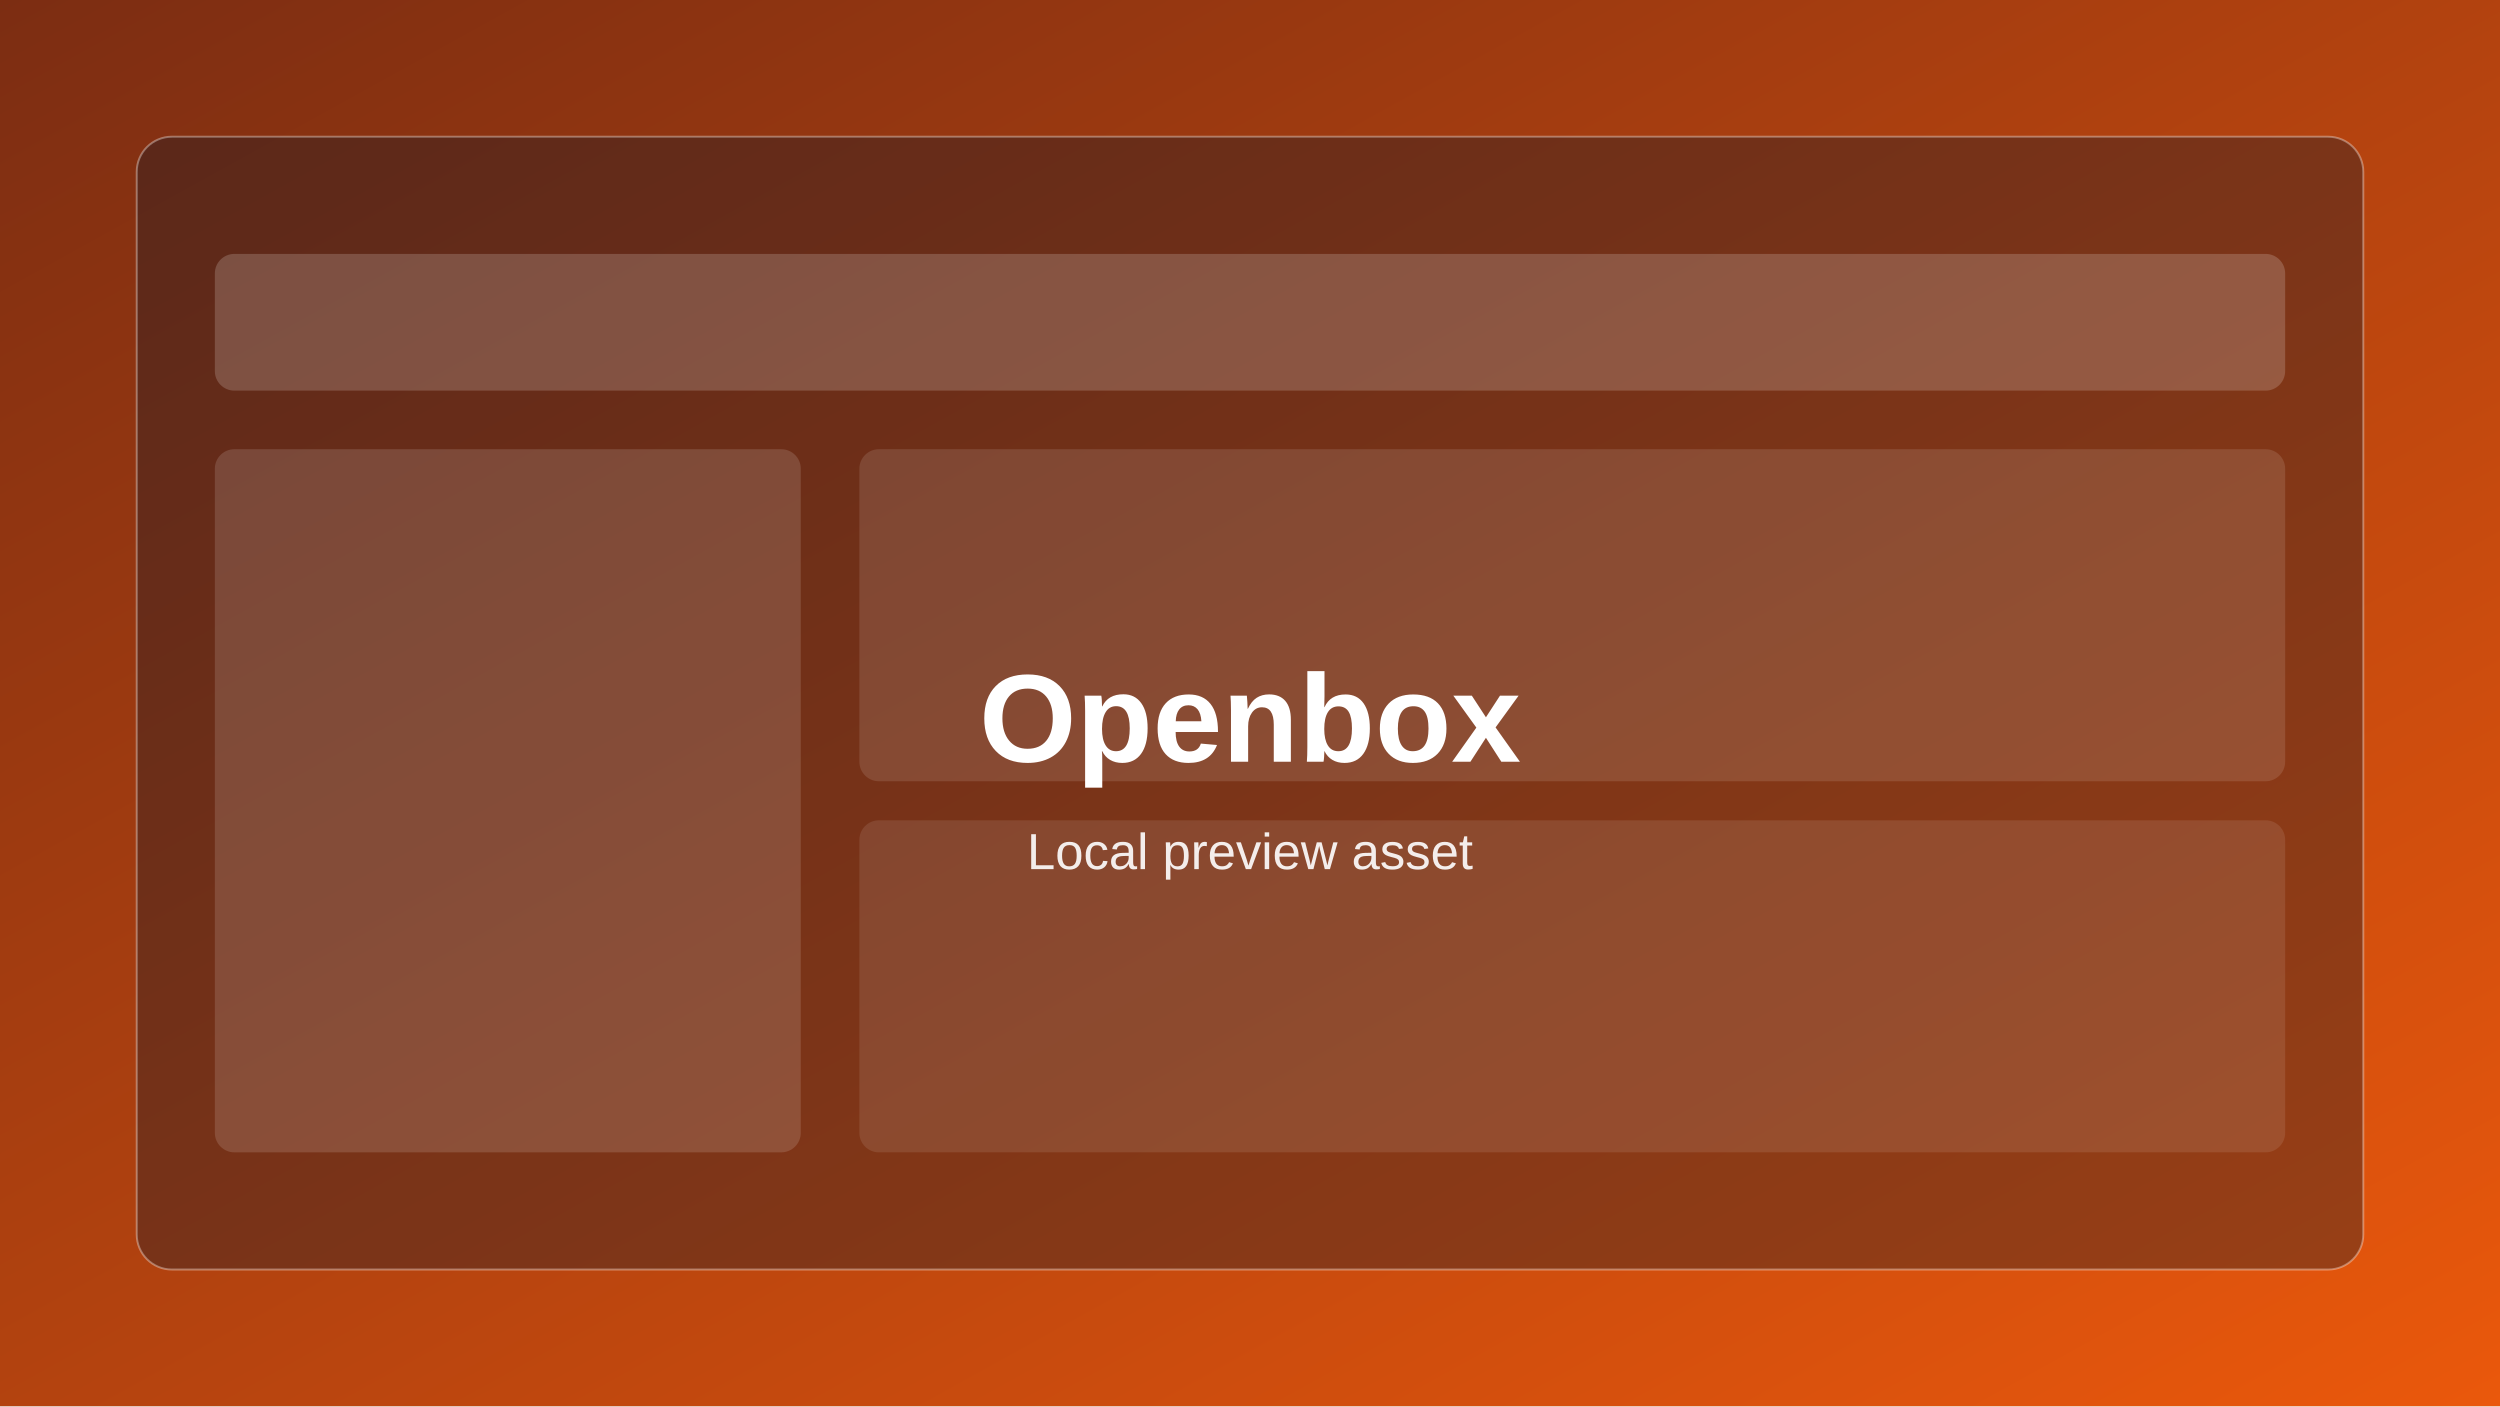
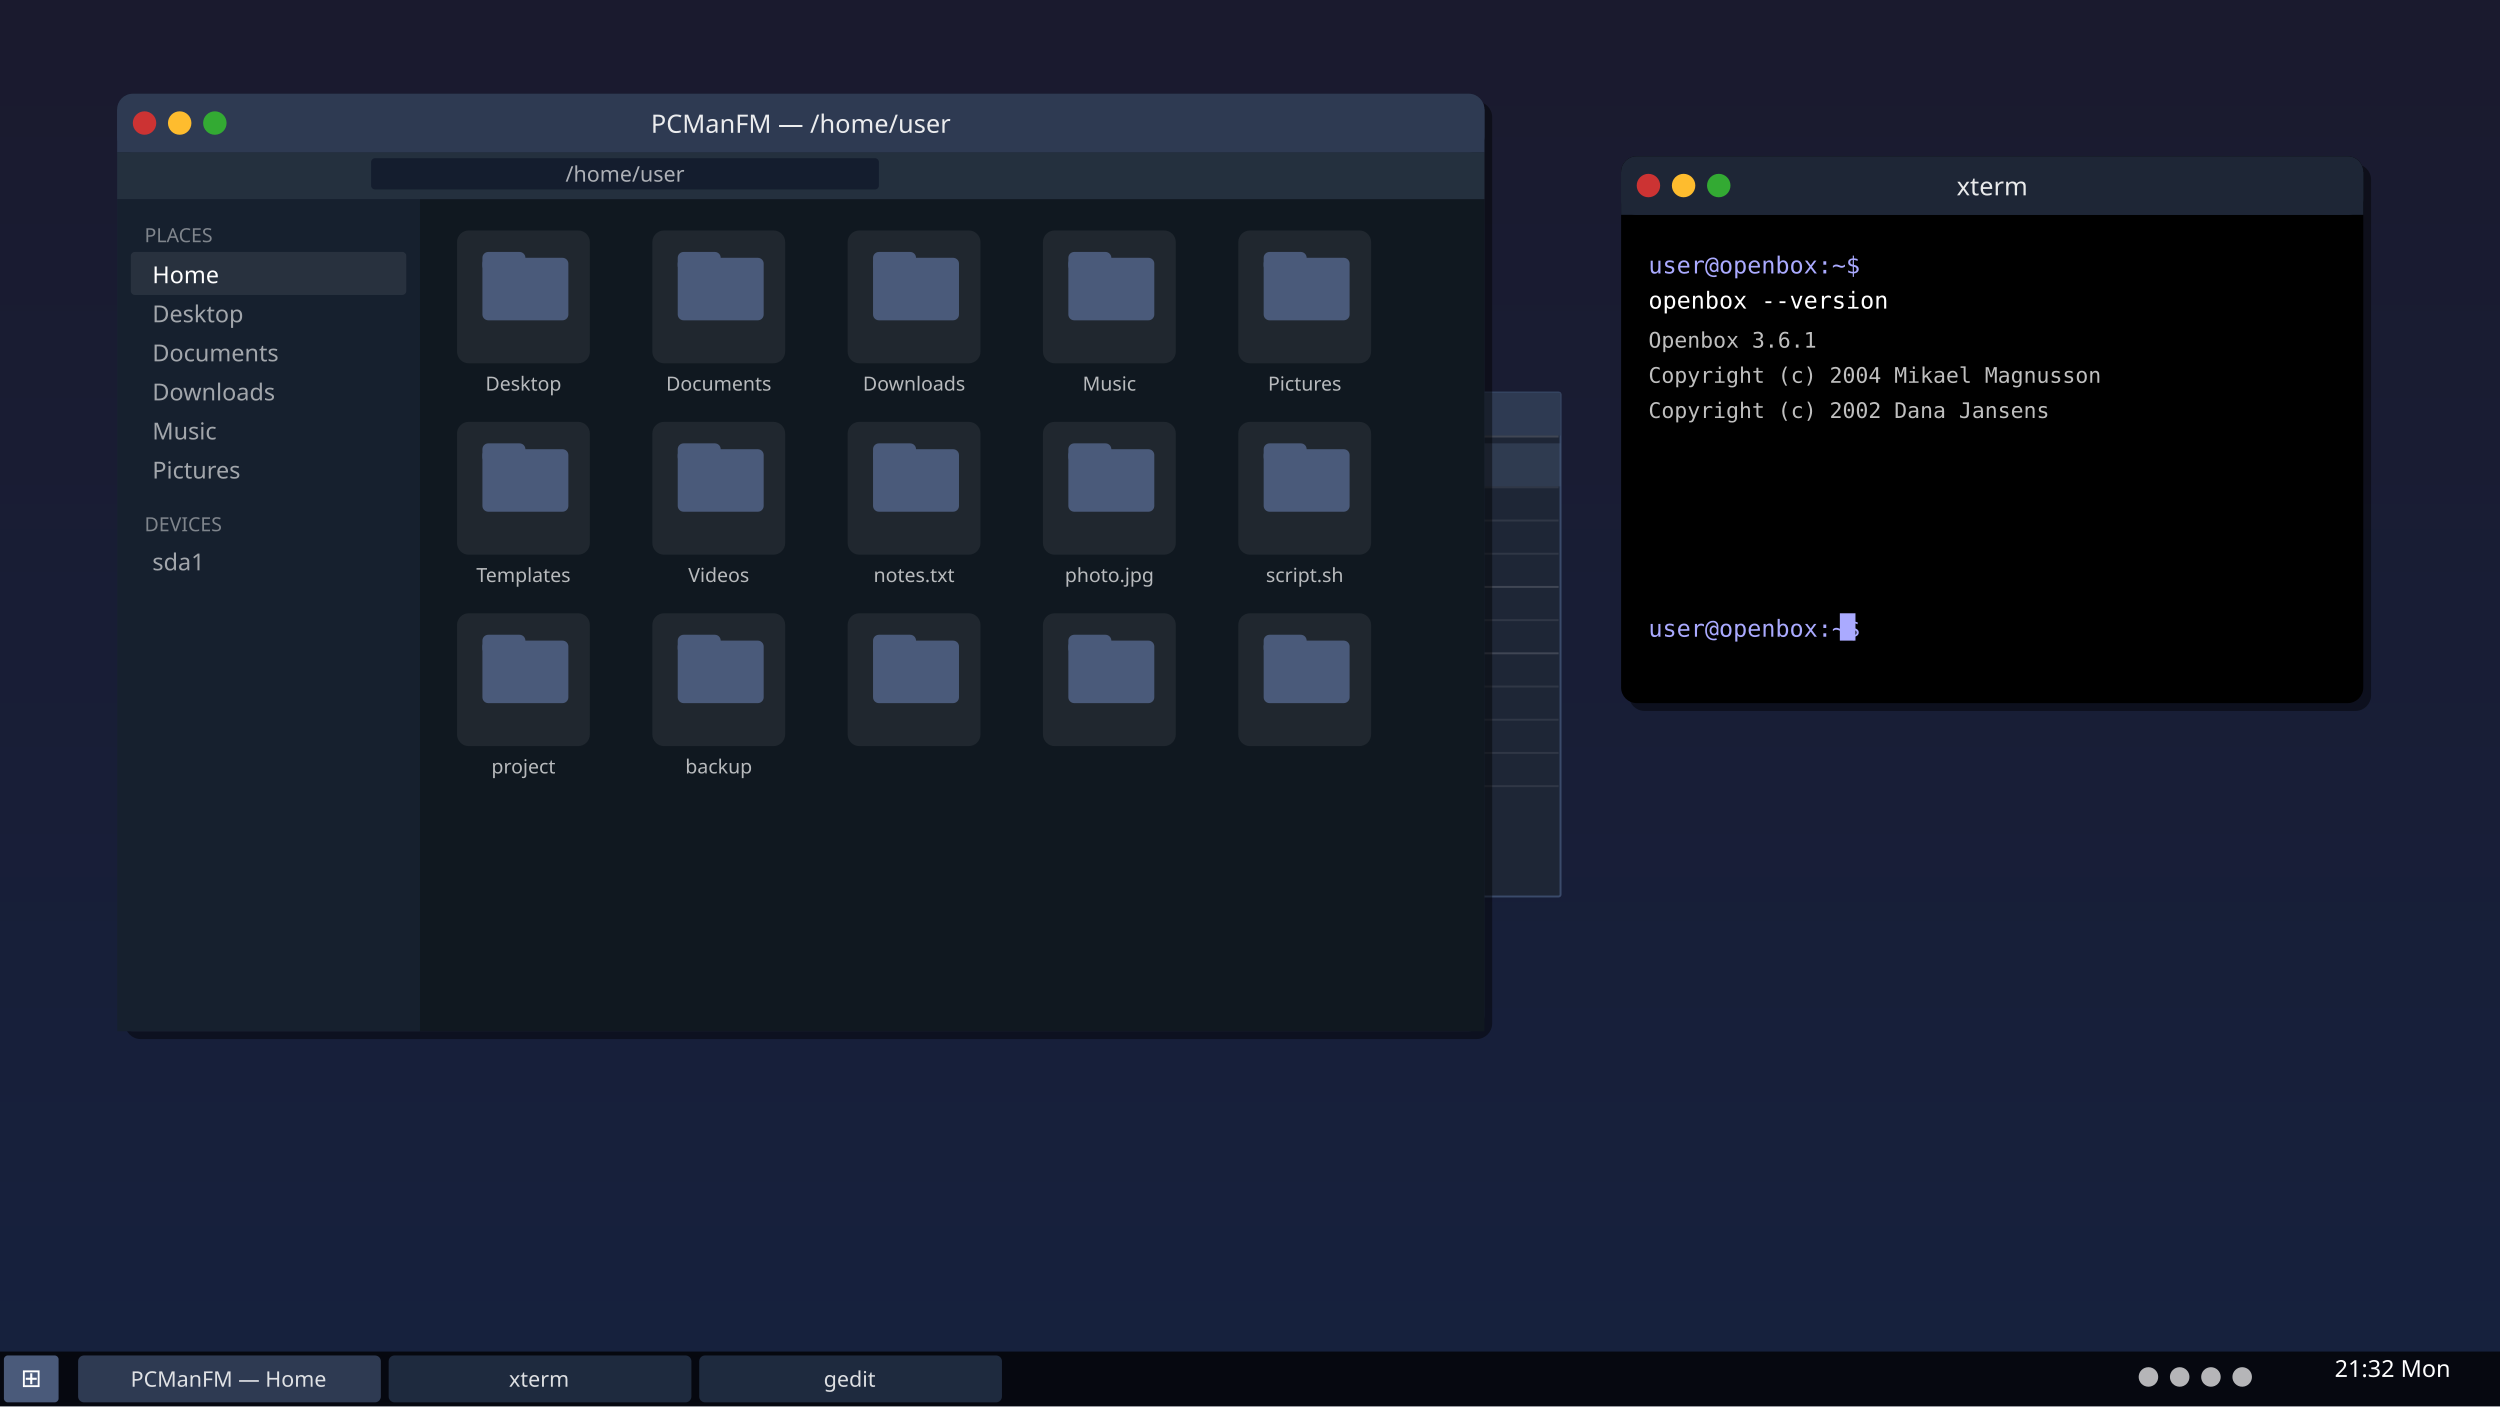
- <svg xmlns="http://www.w3.org/2000/svg" width="1280" height="720" viewBox="0 0 1280 720" role="img" aria-labelledby="title desc">
+ <svg xmlns="http://www.w3.org/2000/svg" width="1280" height="720" viewBox="0 0 1280 720" role="img" aria-labelledby="de-title de-desc">
  <defs>
-     <linearGradient id="bg" x1="0" y1="0" x2="1" y2="1">
-       <stop offset="0%" stop-color="#7C2D12" />
-       <stop offset="100%" stop-color="#EA580C" />
+     <linearGradient id="ob_bg" x1="0" y1="0" x2="0" y2="1">
+       <stop offset="0%" stop-color="#1a1a2e" />
+       <stop offset="100%" stop-color="#16213e" />
    </linearGradient>
  </defs>
-   <rect width="1280" height="720" fill="url(#bg)" />
-   <rect x="70" y="70" width="1140" height="580" rx="18" fill="rgba(15,23,42,0.35)" stroke="rgba(255,255,255,0.35)" stroke-width="1" />
-   <rect x="110" y="130" width="1060" height="70" rx="10" fill="rgba(255,255,255,0.18)" />
-   <rect x="110" y="230" width="300" height="360" rx="10" fill="rgba(255,255,255,0.14)" />
-   <rect x="440" y="230" width="730" height="170" rx="10" fill="rgba(255,255,255,0.12)" />
-   <rect x="440" y="420" width="730" height="170" rx="10" fill="rgba(255,255,255,0.1)" />
-   <text x="640" y="390" text-anchor="middle" fill="white" font-family="Segoe UI, Arial, sans-serif" font-size="64" font-weight="700">Openbox</text>
-   <text x="640" y="445" text-anchor="middle" fill="rgba(255,255,255,0.9)" font-family="Segoe UI, Arial, sans-serif" font-size="26">Local preview asset</text>
+   <rect width="1280" height="720" fill="url(#ob_bg)" />
+   <rect y="692" width="1280" height="28" fill="rgba(0,0,0,0.75)" />
+   <rect x="2" y="694" width="28" height="24" rx="2" fill="#4a5a7a" />
+   <text x="16" y="710" text-anchor="middle" fill="white" font-family="sans-serif" font-size="13">⊞</text>
+   <rect x="40" y="694" width="155" height="24" rx="3" fill="#2e3a52" />
+   <text x="117" y="710" text-anchor="middle" fill="rgba(255,255,255,0.85)" font-family="sans-serif" font-size="11">PCManFM — Home</text>
+   <rect x="199" y="694" width="155" height="24" rx="3" fill="#1e2a3e" />
+   <text x="276" y="710" text-anchor="middle" fill="rgba(255,255,255,0.85)" font-family="sans-serif" font-size="11">xterm</text>
+   <rect x="358" y="694" width="155" height="24" rx="3" fill="#1e2a3e" />
+   <text x="435" y="710" text-anchor="middle" fill="rgba(255,255,255,0.85)" font-family="sans-serif" font-size="11">gedit</text>
+   <circle cx="1100" cy="705" r="5" fill="rgba(255,255,255,0.7)" />
+   <circle cx="1116" cy="705" r="5" fill="rgba(255,255,255,0.7)" />
+   <circle cx="1132" cy="705" r="5" fill="rgba(255,255,255,0.7)" />
+   <circle cx="1148" cy="705" r="5" fill="rgba(255,255,255,0.7)" />
+   <text x="1225" y="705" text-anchor="middle" fill="white" font-family="sans-serif" font-size="12">21:32 Mon</text>
+   <rect x="601" y="201" width="198" height="258" rx="1" fill="#1e2636" stroke="#3a4a6a" stroke-width="1" />
+   <rect x="601" y="201" width="198" height="22" fill="#2e3a52" />
+   <text x="700" y="217" text-anchor="middle" fill="white" font-family="sans-serif" font-size="12">Openbox</text>
+   <rect x="602" y="223" width="196" height="1" fill="rgba(255,255,255,0.15)" />
+   <rect x="601" y="227" width="198" height="22" fill="rgba(74,90,122,0.4)" />
+   <text x="614" y="243" text-anchor="start" fill="rgba(255,255,255,0.9)" font-family="sans-serif" font-size="12">Terminal</text>
+   <rect x="602" y="249" width="196" height="1" fill="rgba(255,255,255,0.08)" />
+   <text x="614" y="262" text-anchor="start" fill="rgba(255,255,255,0.9)" font-family="sans-serif" font-size="12">File Manager</text>
+   <rect x="602" y="266" width="196" height="1" fill="rgba(255,255,255,0.08)" />
+   <text x="614" y="279" text-anchor="start" fill="rgba(255,255,255,0.9)" font-family="sans-serif" font-size="12">Web Browser</text>
+   <rect x="602" y="283" width="196" height="1" fill="rgba(255,255,255,0.08)" />
+   <text x="614" y="296" text-anchor="start" fill="rgba(255,255,255,0.9)" font-family="sans-serif" font-size="12">Text Editor</text>
+   <rect x="602" y="300" width="196" height="1" fill="rgba(255,255,255,0.15)" />
+   <text x="614" y="313" text-anchor="start" fill="rgba(255,255,255,0.9)" font-family="sans-serif" font-size="12">Applications ►</text>
+   <rect x="602" y="317" width="196" height="1" fill="rgba(255,255,255,0.08)" />
+   <text x="614" y="330" text-anchor="start" fill="rgba(255,255,255,0.9)" font-family="sans-serif" font-size="12">Settings ►</text>
+   <rect x="602" y="334" width="196" height="1" fill="rgba(255,255,255,0.15)" />
+   <text x="614" y="347" text-anchor="start" fill="rgba(255,255,255,0.9)" font-family="sans-serif" font-size="12">Restart</text>
+   <rect x="602" y="351" width="196" height="1" fill="rgba(255,255,255,0.08)" />
+   <text x="614" y="364" text-anchor="start" fill="rgba(255,255,255,0.9)" font-family="sans-serif" font-size="12">Exit</text>
+   <rect x="602" y="368" width="196" height="1" fill="rgba(255,255,255,0.08)" />
+   <text x="614" y="381" text-anchor="start" fill="rgba(255,255,255,0.9)" font-family="sans-serif" font-size="12">Log Out</text>
+   <rect x="602" y="385" width="196" height="1" fill="rgba(255,255,255,0.08)" />
+   <text x="614" y="398" text-anchor="start" fill="rgba(255,255,255,0.9)" font-family="sans-serif" font-size="12">Shutdown</text>
+   <rect x="602" y="402" width="196" height="1" fill="rgba(255,255,255,0.08)" />
+   <text x="614" y="415" text-anchor="start" fill="rgba(255,255,255,0.9)" font-family="sans-serif" font-size="12">Reboot</text>
+   <text x="614" y="445" text-anchor="start" fill="rgba(255,255,255,0.9)" font-family="sans-serif" font-size="12">Suspend</text>
+   <rect x="64" y="52" width="700" height="480" rx="8" fill="rgba(0,0,0,0.45)" />
+   <rect x="60" y="48" width="700" height="480" rx="8" fill="#1a2236" />
+   <rect x="60" y="48" width="700" height="30" rx="8" fill="#2e3a52" />
+   <rect x="60" y="56" width="700" height="22" fill="#2e3a52" />
+   <text x="410" y="68" text-anchor="middle" fill="rgba(255,255,255,0.9)" font-family="sans-serif" font-size="13">PCManFM — /home/user</text>
+   <circle cx="74" cy="63" r="6" fill="#cc3333" />
+   <circle cx="92" cy="63" r="6" fill="#febc2e" />
+   <circle cx="110" cy="63" r="6" fill="#33aa33" />
+   <rect x="60" y="78" width="700" height="24" fill="#24303e" />
+   <rect x="190" y="81" width="260" height="16" rx="2" fill="#141d2e" />
+   <text x="320" y="93" text-anchor="middle" fill="rgba(255,255,255,0.65)" font-family="sans-serif" font-size="11">/home/user</text>
+   <rect x="60" y="102" width="155" height="426" fill="#16202e" />
+   <text x="74" y="124" text-anchor="start" fill="rgba(255,255,255,0.45)" font-family="sans-serif" font-size="10">PLACES</text>
+   <rect x="67" y="129" width="141" height="22" rx="2" fill="rgba(255,255,255,0.08)" />
+   <text x="78" y="145" text-anchor="start" fill="white" font-family="sans-serif" font-size="12">Home</text>
+   <text x="78" y="165" text-anchor="start" fill="rgba(255,255,255,0.6)" font-family="sans-serif" font-size="12">Desktop</text>
+   <text x="78" y="185" text-anchor="start" fill="rgba(255,255,255,0.6)" font-family="sans-serif" font-size="12">Documents</text>
+   <text x="78" y="205" text-anchor="start" fill="rgba(255,255,255,0.6)" font-family="sans-serif" font-size="12">Downloads</text>
+   <text x="78" y="225" text-anchor="start" fill="rgba(255,255,255,0.6)" font-family="sans-serif" font-size="12">Music</text>
+   <text x="78" y="245" text-anchor="start" fill="rgba(255,255,255,0.6)" font-family="sans-serif" font-size="12">Pictures</text>
+   <text x="74" y="272" text-anchor="start" fill="rgba(255,255,255,0.45)" font-family="sans-serif" font-size="10">DEVICES</text>
+   <text x="78" y="292" text-anchor="start" fill="rgba(255,255,255,0.6)" font-family="sans-serif" font-size="12">sda1</text>
+   <rect x="215" y="102" width="545" height="426" fill="#101820" />
+   <rect x="234" y="118" width="68" height="68" rx="6" fill="rgba(255,255,255,0.07)" />
+   <rect x="247" y="132" width="44" height="32" rx="3" fill="#4a5a7a" />
+   <rect x="247" y="129" width="22" height="10" rx="3" fill="#4a5a7a" />
+   <text x="268" y="200" text-anchor="middle" fill="rgba(255,255,255,0.7)" font-family="sans-serif" font-size="10">Desktop</text>
+   <rect x="334" y="118" width="68" height="68" rx="6" fill="rgba(255,255,255,0.07)" />
+   <rect x="347" y="132" width="44" height="32" rx="3" fill="#4a5a7a" />
+   <rect x="347" y="129" width="22" height="10" rx="3" fill="#4a5a7a" />
+   <text x="368" y="200" text-anchor="middle" fill="rgba(255,255,255,0.7)" font-family="sans-serif" font-size="10">Documents</text>
+   <rect x="434" y="118" width="68" height="68" rx="6" fill="rgba(255,255,255,0.07)" />
+   <rect x="447" y="132" width="44" height="32" rx="3" fill="#4a5a7a" />
+   <rect x="447" y="129" width="22" height="10" rx="3" fill="#4a5a7a" />
+   <text x="468" y="200" text-anchor="middle" fill="rgba(255,255,255,0.7)" font-family="sans-serif" font-size="10">Downloads</text>
+   <rect x="534" y="118" width="68" height="68" rx="6" fill="rgba(255,255,255,0.07)" />
+   <rect x="547" y="132" width="44" height="32" rx="3" fill="#4a5a7a" />
+   <rect x="547" y="129" width="22" height="10" rx="3" fill="#4a5a7a" />
+   <text x="568" y="200" text-anchor="middle" fill="rgba(255,255,255,0.7)" font-family="sans-serif" font-size="10">Music</text>
+   <rect x="634" y="118" width="68" height="68" rx="6" fill="rgba(255,255,255,0.07)" />
+   <rect x="647" y="132" width="44" height="32" rx="3" fill="#4a5a7a" />
+   <rect x="647" y="129" width="22" height="10" rx="3" fill="#4a5a7a" />
+   <text x="668" y="200" text-anchor="middle" fill="rgba(255,255,255,0.7)" font-family="sans-serif" font-size="10">Pictures</text>
+   <rect x="234" y="216" width="68" height="68" rx="6" fill="rgba(255,255,255,0.07)" />
+   <rect x="247" y="230" width="44" height="32" rx="3" fill="#4a5a7a" />
+   <rect x="247" y="227" width="22" height="10" rx="3" fill="#4a5a7a" />
+   <text x="268" y="298" text-anchor="middle" fill="rgba(255,255,255,0.7)" font-family="sans-serif" font-size="10">Templates</text>
+   <rect x="334" y="216" width="68" height="68" rx="6" fill="rgba(255,255,255,0.07)" />
+   <rect x="347" y="230" width="44" height="32" rx="3" fill="#4a5a7a" />
+   <rect x="347" y="227" width="22" height="10" rx="3" fill="#4a5a7a" />
+   <text x="368" y="298" text-anchor="middle" fill="rgba(255,255,255,0.7)" font-family="sans-serif" font-size="10">Videos</text>
+   <rect x="434" y="216" width="68" height="68" rx="6" fill="rgba(255,255,255,0.07)" />
+   <rect x="447" y="230" width="44" height="32" rx="3" fill="#4a5a7a" />
+   <rect x="447" y="227" width="22" height="10" rx="3" fill="#4a5a7a" />
+   <text x="468" y="298" text-anchor="middle" fill="rgba(255,255,255,0.7)" font-family="sans-serif" font-size="10">notes.txt</text>
+   <rect x="534" y="216" width="68" height="68" rx="6" fill="rgba(255,255,255,0.07)" />
+   <rect x="547" y="230" width="44" height="32" rx="3" fill="#4a5a7a" />
+   <rect x="547" y="227" width="22" height="10" rx="3" fill="#4a5a7a" />
+   <text x="568" y="298" text-anchor="middle" fill="rgba(255,255,255,0.7)" font-family="sans-serif" font-size="10">photo.jpg</text>
+   <rect x="634" y="216" width="68" height="68" rx="6" fill="rgba(255,255,255,0.07)" />
+   <rect x="647" y="230" width="44" height="32" rx="3" fill="#4a5a7a" />
+   <rect x="647" y="227" width="22" height="10" rx="3" fill="#4a5a7a" />
+   <text x="668" y="298" text-anchor="middle" fill="rgba(255,255,255,0.7)" font-family="sans-serif" font-size="10">script.sh</text>
+   <rect x="234" y="314" width="68" height="68" rx="6" fill="rgba(255,255,255,0.07)" />
+   <rect x="247" y="328" width="44" height="32" rx="3" fill="#4a5a7a" />
+   <rect x="247" y="325" width="22" height="10" rx="3" fill="#4a5a7a" />
+   <text x="268" y="396" text-anchor="middle" fill="rgba(255,255,255,0.7)" font-family="sans-serif" font-size="10">project</text>
+   <rect x="334" y="314" width="68" height="68" rx="6" fill="rgba(255,255,255,0.07)" />
+   <rect x="347" y="328" width="44" height="32" rx="3" fill="#4a5a7a" />
+   <rect x="347" y="325" width="22" height="10" rx="3" fill="#4a5a7a" />
+   <text x="368" y="396" text-anchor="middle" fill="rgba(255,255,255,0.7)" font-family="sans-serif" font-size="10">backup</text>
+   <rect x="434" y="314" width="68" height="68" rx="6" fill="rgba(255,255,255,0.07)" />
+   <rect x="447" y="328" width="44" height="32" rx="3" fill="#4a5a7a" />
+   <rect x="447" y="325" width="22" height="10" rx="3" fill="#4a5a7a" />
+   <rect x="534" y="314" width="68" height="68" rx="6" fill="rgba(255,255,255,0.07)" />
+   <rect x="547" y="328" width="44" height="32" rx="3" fill="#4a5a7a" />
+   <rect x="547" y="325" width="22" height="10" rx="3" fill="#4a5a7a" />
+   <rect x="634" y="314" width="68" height="68" rx="6" fill="rgba(255,255,255,0.07)" />
+   <rect x="647" y="328" width="44" height="32" rx="3" fill="#4a5a7a" />
+   <rect x="647" y="325" width="22" height="10" rx="3" fill="#4a5a7a" />
+   <rect x="834" y="84" width="380" height="280" rx="8" fill="rgba(0,0,0,0.45)" />
+   <rect x="830" y="80" width="380" height="280" rx="8" fill="#000000" />
+   <rect x="830" y="80" width="380" height="30" rx="8" fill="#1e2636" />
+   <rect x="830" y="88" width="380" height="22" fill="#1e2636" />
+   <text x="1020" y="100" text-anchor="middle" fill="rgba(255,255,255,0.9)" font-family="sans-serif" font-size="13">xterm</text>
+   <circle cx="844" cy="95" r="6" fill="#cc3333" />
+   <circle cx="862" cy="95" r="6" fill="#febc2e" />
+   <circle cx="880" cy="95" r="6" fill="#33aa33" />
+   <text x="844" y="140" fill="#aaaaff" font-family="monospace" font-size="12">user@openbox:~$</text>
+   <text x="844" y="158" fill="white" font-family="monospace" font-size="12">openbox --version</text>
+   <text x="844" y="178" fill="rgba(255,255,255,0.75)" font-family="monospace" font-size="11">Openbox 3.6.1</text>
+   <text x="844" y="196" fill="rgba(255,255,255,0.75)" font-family="monospace" font-size="11">Copyright (c) 2004 Mikael Magnusson</text>
+   <text x="844" y="214" fill="rgba(255,255,255,0.75)" font-family="monospace" font-size="11">Copyright (c) 2002 Dana Jansens</text>
+   <text x="844" y="326" fill="#aaaaff" font-family="monospace" font-size="12">user@openbox:~$</text>
+   <rect x="942" y="314" width="8" height="14" fill="#aaaaff" />
</svg>
